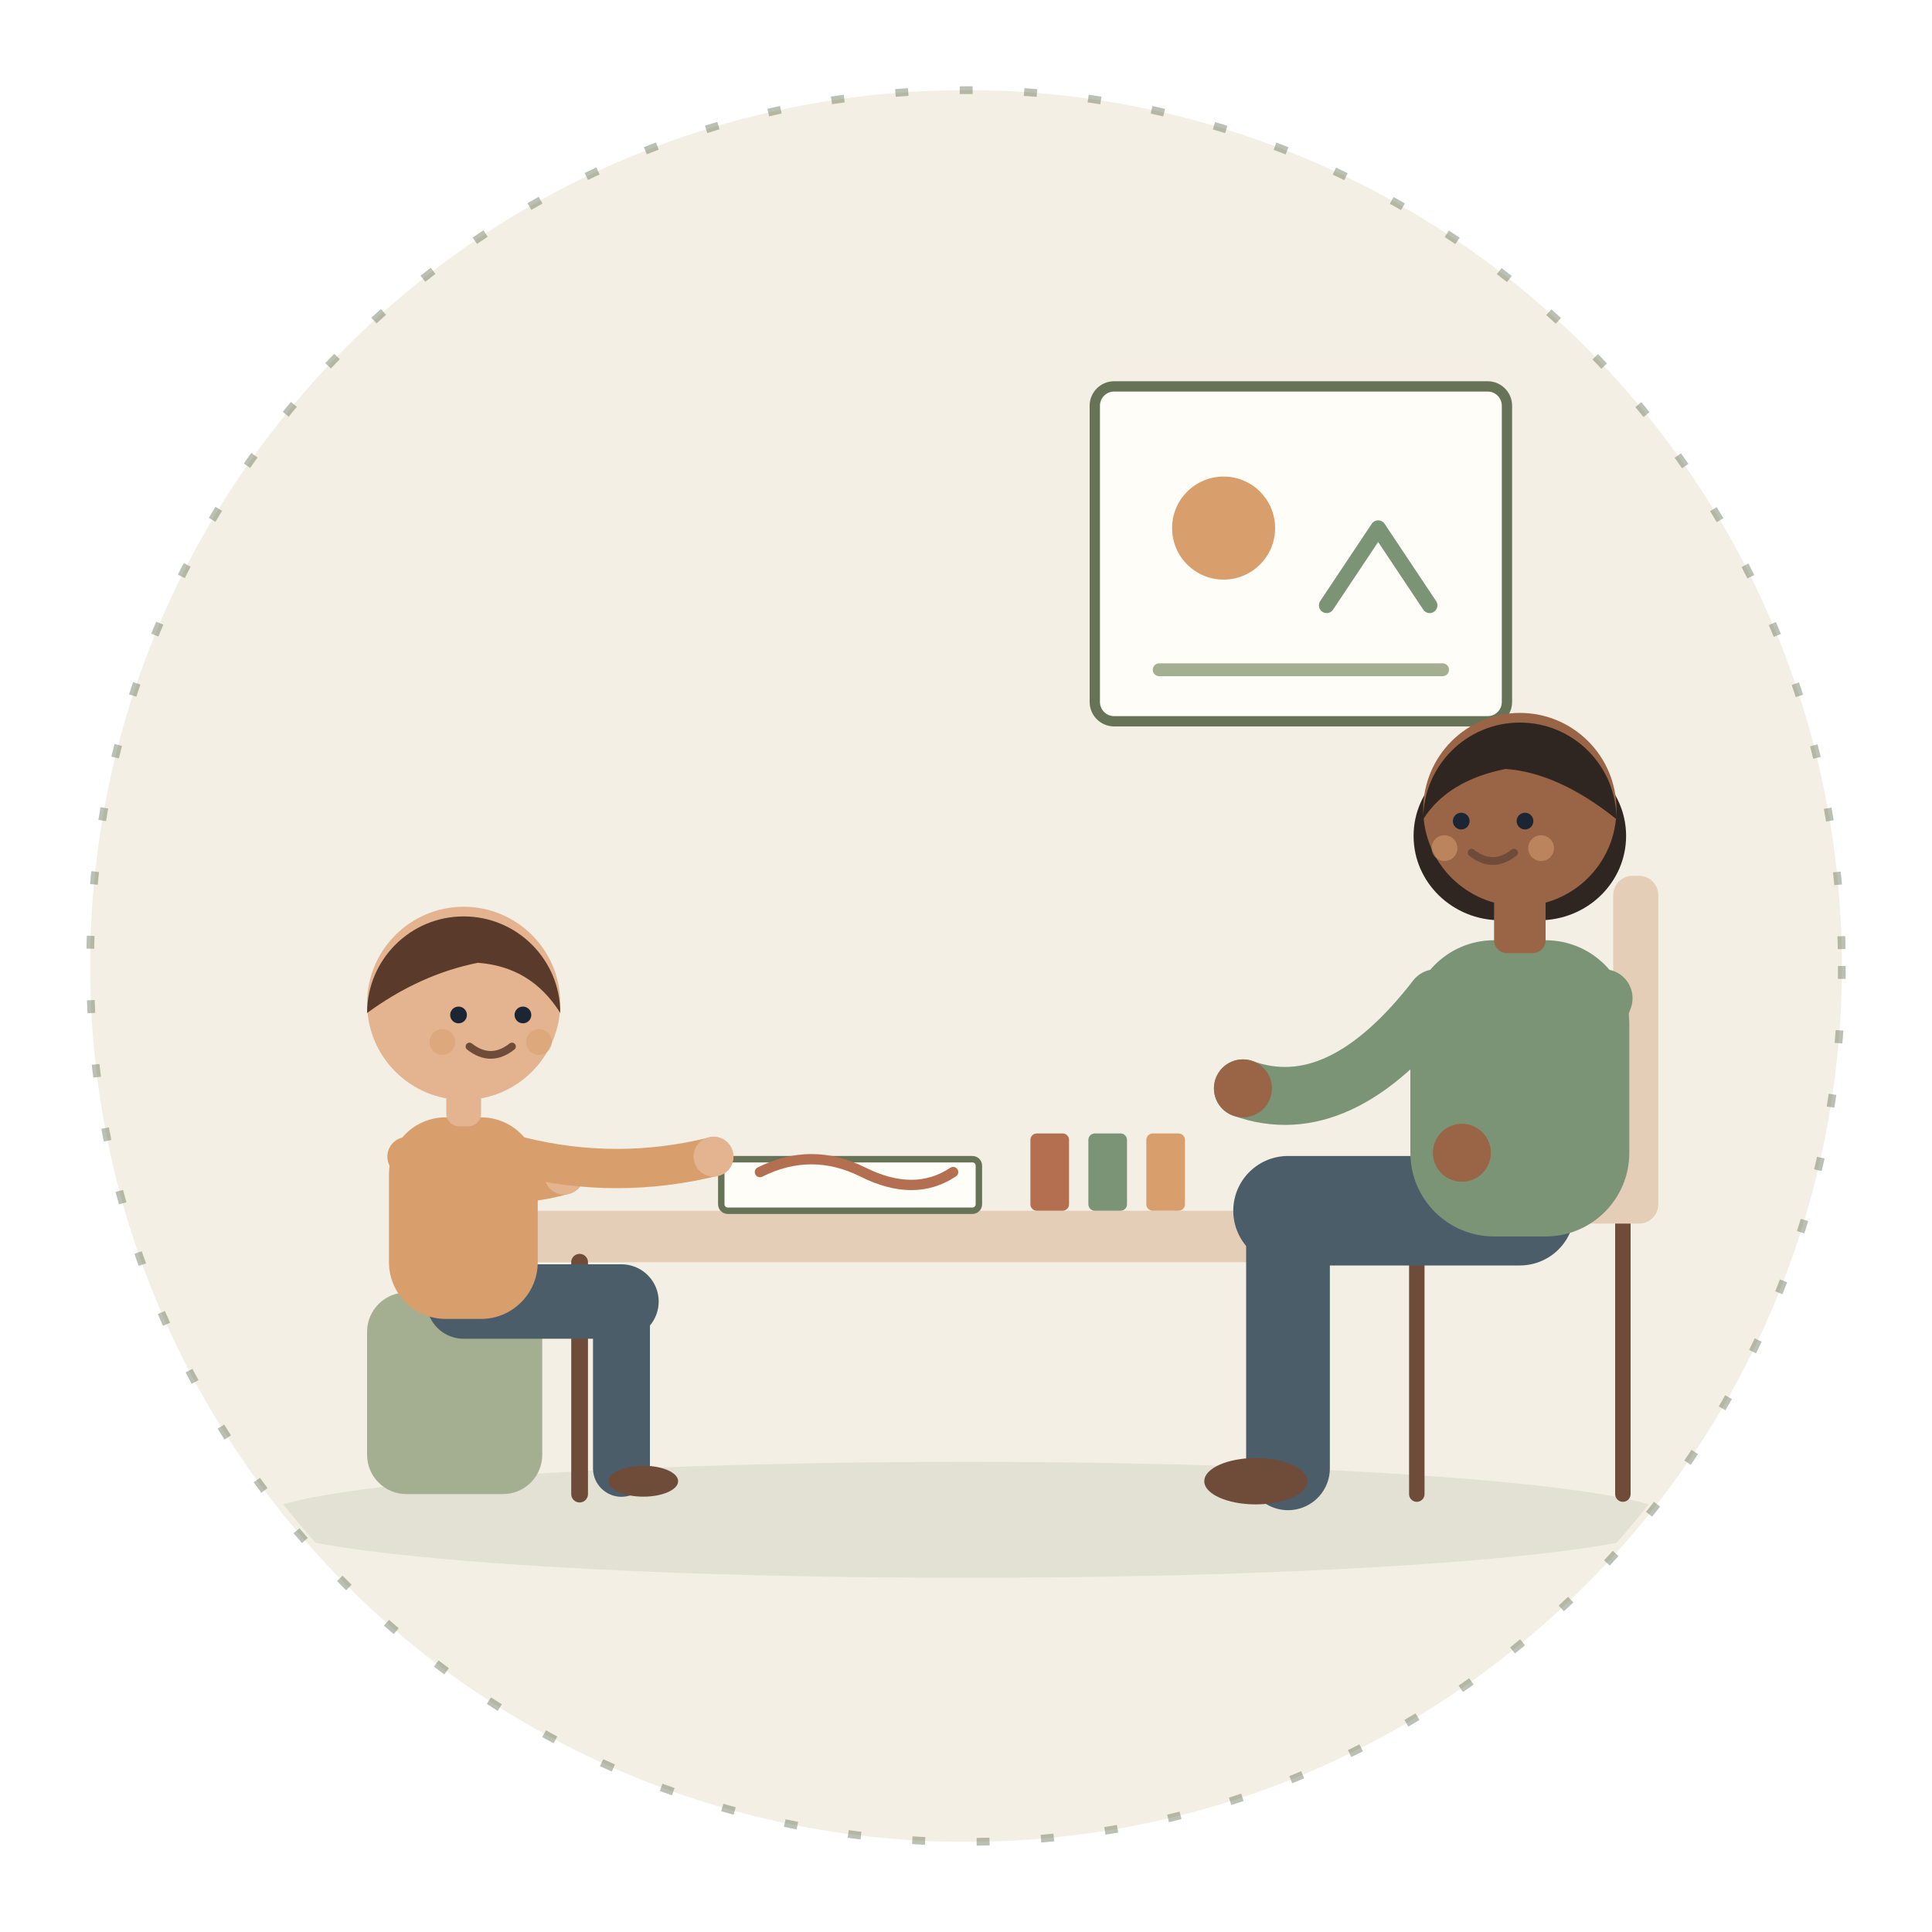
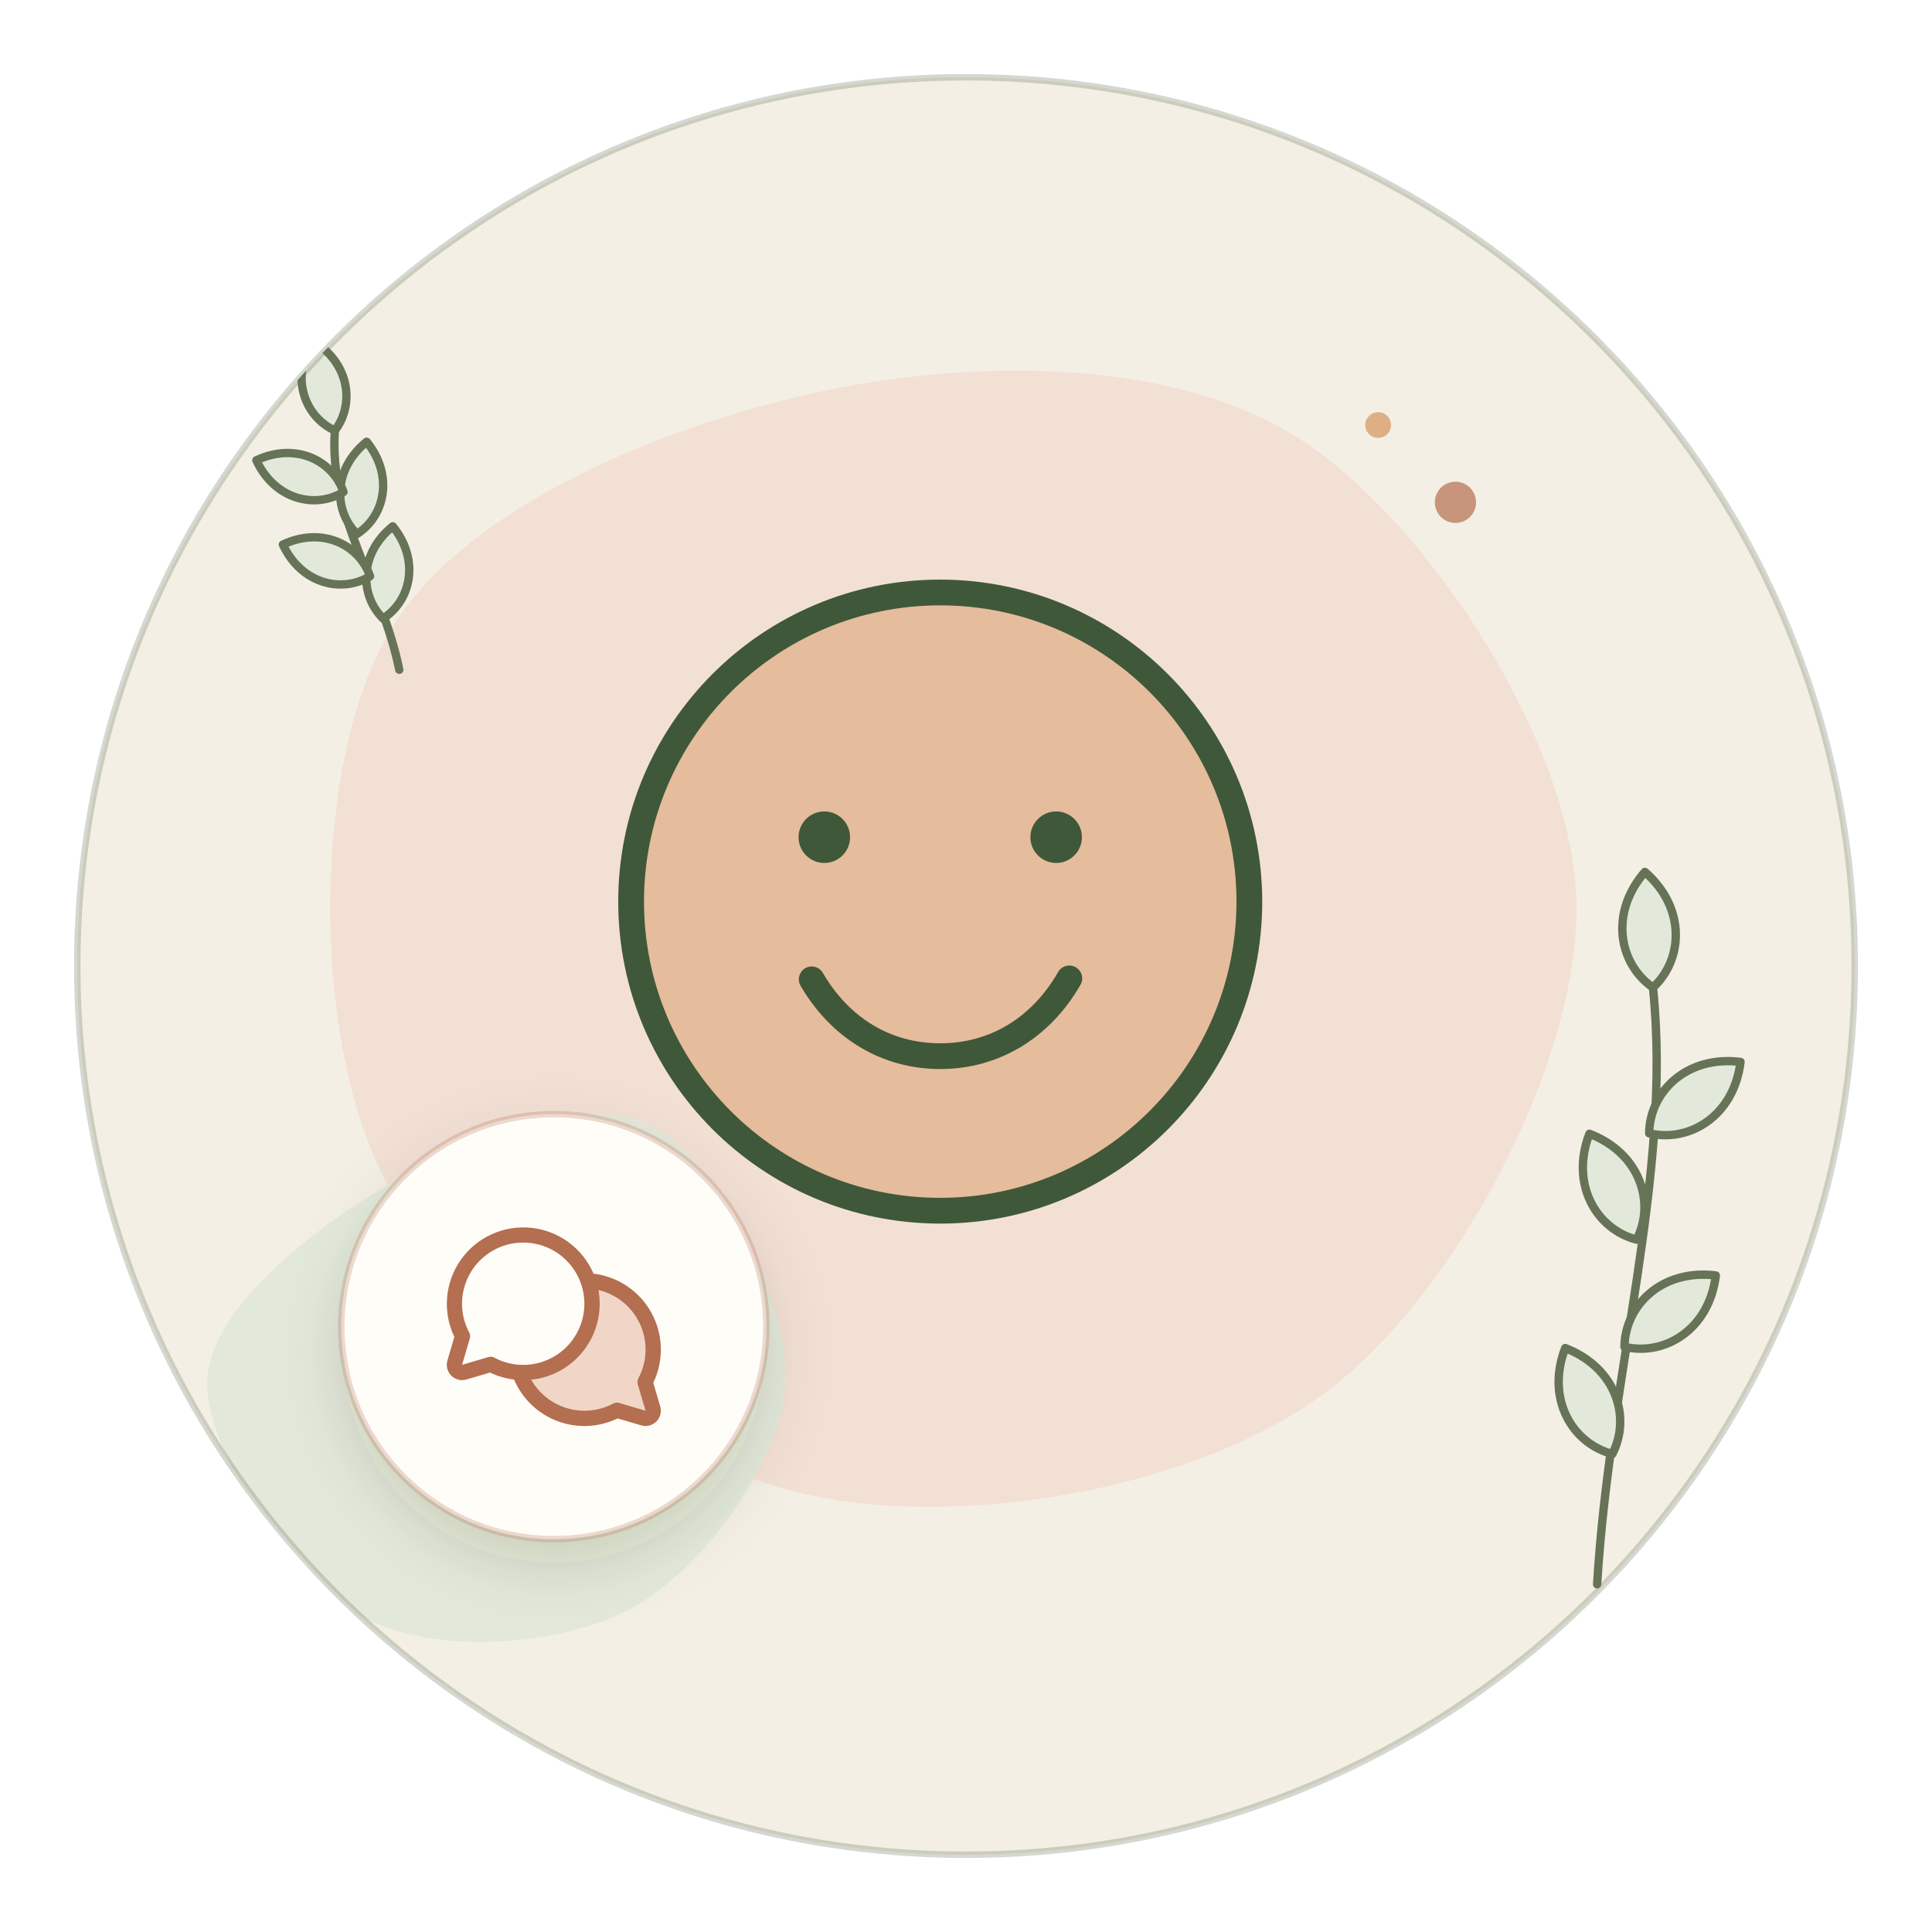
- <svg xmlns="http://www.w3.org/2000/svg" viewBox="0 0 300 300" width="300" height="300" role="img" aria-label="La psicóloga juega y dibuja con un niño en el consultorio">
-   <circle cx="150" cy="150" r="136" fill="#f4efe4" />
-   <circle cx="150" cy="150" r="136" fill="none" stroke="#677357" stroke-width="1.2" stroke-dasharray="2 8" opacity=".45" />
-   <clipPath id="disco">
-     <circle cx="150" cy="150" r="135" />
-   </clipPath>
+ <svg xmlns="http://www.w3.org/2000/svg" viewBox="0 0 300 300" width="300" height="300" role="img" aria-label="Ilustración de psicología infantil: una carita sonriente y globos de diálogo">
+   <defs>
+     <filter id="sombra" x="-40%" y="-40%" width="180%" height="180%">
+       <feDropShadow dx="0" dy="4" stdDeviation="5" flood-color="#2c2a22" flood-opacity=".14" />
+     </filter>
+     <clipPath id="disco">
+       <circle cx="150" cy="150" r="138" />
+     </clipPath>
+   </defs>
+   <circle cx="150" cy="150" r="138" fill="#f4efe4" />
  <g clip-path="url(#disco)">
-     <ellipse cx="150" cy="236" rx="110" ry="9" fill="#677357" opacity=".12" />
-     <rect x="170.0" y="60.0" width="64.0" height="52.0" rx="3.0" fill="#fffdf8" stroke="#677357" stroke-width="1.6" />
-     <circle cx="190.0" cy="82.0" r="8.0" fill="#d89f6d" opacity="1.0" />
-     <path d="M206 94 l8 -12 l8 12" stroke="#7b9476" stroke-width="2.4" fill="none" stroke-linecap="round" stroke-linejoin="round" />
-     <path d="M180 104 h44" stroke="#a4af91" stroke-width="2" fill="none" stroke-linecap="round" stroke-linejoin="round" />
-     <rect x="80.0" y="188.0" width="130.0" height="8.0" rx="3.0" fill="#e4ceb7" />
-     <path d="M90 196 V232 M200 196 V232" stroke="#6f4b39" stroke-width="2.6" fill="none" stroke-linecap="round" stroke-linejoin="round" />
-     <rect x="112.0" y="180.0" width="40.0" height="8.0" rx="1.0" fill="#fffdf8" stroke="#677357" stroke-width="1" />
-     <path d="M118 182 q8 -4 16 0 t14 0" stroke="#b46e50" stroke-width="1.6" fill="none" stroke-linecap="round" stroke-linejoin="round" />
-     <rect x="160.0" y="176.0" width="6.0" height="12.0" rx="1.0" fill="#b46e50" />
-     <rect x="169.0" y="176.0" width="6.0" height="12.0" rx="1.0" fill="#7b9476" />
-     <rect x="178.0" y="176.0" width="6.0" height="12.0" rx="1.0" fill="#d89f6d" />
-     <rect x="57.0" y="200.7" width="27.2" height="31.3" rx="6.1" fill="#a4af91" />
-     <path d="M72.0 202.1 H96.5" stroke="#4b5d68" stroke-width="11.56" fill="none" stroke-linecap="round" stroke-linejoin="round" />
-     <path d="M96.5 202.1 V228.0" stroke="#4b5d68" stroke-width="8.84" fill="none" stroke-linecap="round" stroke-linejoin="round" />
-     <ellipse cx="99.9" cy="230.0" rx="5.4" ry="2.4" fill="#6f4b39" />
-     <rect x="60.4" y="173.5" width="23.1" height="31.3" rx="8.8" fill="#d89f6d" />
-     <rect x="69.3" y="168.1" width="5.4" height="6.8" rx="2.0" fill="#e3b48f" />
-     <circle cx="72.0" cy="155.8" r="15.0" fill="#e3b48f" opacity="1.0" />
-     <path d="M57.0 157.3 A15.0 15.0 0 0 1 87.0 157.3 Q82.5 150.1 74.2 149.5 Q65.2 151.3 57.0 157.3 Z" fill="#5a3a2a" />
-     <circle cx="71.2" cy="157.6" r="1.3" fill="#1c2534" opacity="1.0" />
-     <circle cx="81.2" cy="157.6" r="1.3" fill="#1c2534" opacity="1.0" />
-     <path d="M72.9 162.5 Q76.2 165.1 79.5 162.5" stroke="#6f4b39" stroke-width="1.2" fill="none" stroke-linecap="round" stroke-linejoin="round" />
-     <circle cx="68.7" cy="161.8" r="2.0" fill="#d89f6d" opacity="0.55" />
-     <circle cx="83.7" cy="161.8" r="2.0" fill="#d89f6d" opacity="0.55" />
-     <path d="M63.2 179.6 Q75.4 186.0 87.6 182.4" stroke="#d89f6d" stroke-width="6.1" fill="none" stroke-linecap="round" />
-     <circle cx="87.6" cy="182.4" r="3.1" fill="#e3b48f" opacity="1.0" />
-     <path d="M80.8 179.6 Q95.8 183.3 110.8 179.6" stroke="#d89f6d" stroke-width="6.1" fill="none" stroke-linecap="round" />
-     <circle cx="110.8" cy="179.6" r="3.1" fill="#e3b48f" opacity="1.0" />
-     <path d="M220.0 232 V188.0 M252.0 232 V188.0" stroke="#6f4b39" stroke-width="2.4" fill="none" stroke-linecap="round" stroke-linejoin="round" />
-     <rect x="216.0" y="183.0" width="40.0" height="7.0" rx="3.0" fill="#e4ceb7" />
-     <rect x="250.5" y="136.0" width="7.0" height="54.0" rx="3.0" fill="#e4ceb7" />
-     <rect x="219.5" y="116.7" width="33.0" height="26.2" rx="13.5" fill="#2f2622" />
-     <path d="M236.0 188.0 H200.0" stroke="#4b5d68" stroke-width="17.0" fill="none" stroke-linecap="round" stroke-linejoin="round" />
-     <path d="M200.0 188.0 V228.0" stroke="#4b5d68" stroke-width="13.0" fill="none" stroke-linecap="round" stroke-linejoin="round" />
-     <ellipse cx="195.0" cy="230.0" rx="8.0" ry="3.6" fill="#6f4b39" />
-     <rect x="219.0" y="146.0" width="34.0" height="46.0" rx="13.0" fill="#7b9476" />
-     <rect x="232.0" y="138.0" width="8.0" height="10.0" rx="2.0" fill="#9a6446" />
-     <circle cx="236.0" cy="125.7" r="15.0" fill="#9a6446" opacity="1.0" />
-     <path d="M221.0 127.2 A15.0 15.0 0 0 1 251.0 127.2 Q242.0 120.0 233.8 119.4 Q224.8 121.2 221.0 127.2 Z" fill="#2f2622" />
-     <circle cx="226.9" cy="127.5" r="1.3" fill="#1c2534" opacity="1.0" />
-     <circle cx="236.8" cy="127.5" r="1.3" fill="#1c2534" opacity="1.0" />
-     <path d="M228.5 132.4 Q231.8 135.0 235.1 132.4" stroke="#6f4b39" stroke-width="1.2" fill="none" stroke-linecap="round" stroke-linejoin="round" />
-     <circle cx="224.3" cy="131.7" r="2.0" fill="#d89f6d" opacity="0.55" />
-     <circle cx="239.3" cy="131.7" r="2.0" fill="#d89f6d" opacity="0.55" />
-     <path d="M223.0 155.0 Q208.0 174.4 193.0 169.0" stroke="#7b9476" stroke-width="9.0" fill="none" stroke-linecap="round" />
-     <circle cx="193.0" cy="169.0" r="4.5" fill="#9a6446" opacity="1.0" />
-     <path d="M249.0 155.0 Q238.0 184.4 227.0 179.0" stroke="#7b9476" stroke-width="9.0" fill="none" stroke-linecap="round" />
-     <circle cx="227.0" cy="179.0" r="4.5" fill="#9a6446" opacity="1.0" />
+     <path d="M244.8 140.0 C245.4 164.5 226.4 200.5 206.4 215.8 C186.5 231.1 149.6 237.6 125.0 232.0 C100.5 226.3 70.0 204.0 59.1 181.8 C48.3 159.6 48.7 118.8 60.1 98.7 C71.6 78.5 104.1 65.7 127.9 60.7 C151.7 55.7 183.3 55.5 202.8 68.8 C222.3 82.0 244.2 115.5 244.8 140.0 Z" fill="#f3e0d4" />
+     <path d="M122.0 214.0 C121.7 226.5 109.4 243.3 98.5 249.5 C87.6 255.7 67.6 257.1 56.5 251.2 C45.5 245.3 31.5 225.2 32.2 214.0 C32.9 202.8 49.1 190.4 60.6 183.8 C72.0 177.2 90.5 169.6 100.7 174.6 C111.0 179.6 122.4 201.5 122.0 214.0 Z" fill="#e3e9da" />
+     <g transform="translate(248 246) rotate(14) scale(-1.0 1.0)" fill="none" stroke="#677357" stroke-width="1.30" stroke-linecap="round" stroke-linejoin="round">
+       <path d="M0 0 C6 -32.2 4 -64.4 14 -92.0" />
+       <path d="M0 0 C5 -4 6 -12 0 -18 C-6 -12 -5 -4 0 0 Z" transform="translate(2.6 -20.2) rotate(38)" fill="#e3e9da" />
+       <path d="M0 0 C5 -4 6 -12 0 -18 C-6 -12 -5 -4 0 0 Z" transform="translate(4.8 -36.8) rotate(-38)" fill="#e3e9da" />
+       <path d="M0 0 C5 -4 6 -12 0 -18 C-6 -12 -5 -4 0 0 Z" transform="translate(7.0 -53.4) rotate(38)" fill="#e3e9da" />
+       <path d="M0 0 C5 -4 6 -12 0 -18 C-6 -12 -5 -4 0 0 Z" transform="translate(9.1 -69.9) rotate(-38)" fill="#e3e9da" />
+       <path d="M0 0 C5 -4 6 -12 0 -18 C-6 -12 -5 -4 0 0 Z" transform="translate(14 -92.0) rotate(18)" fill="#e3e9da" />
+     </g>
+     <g transform="translate(62 104) rotate(-32) scale(0.8 0.8)" fill="none" stroke="#677357" stroke-width="1.62" stroke-linecap="round" stroke-linejoin="round">
+       <path d="M0 0 C6 -16.1 4 -32.2 14 -46.0" />
+       <path d="M0 0 C5 -4 6 -12 0 -18 C-6 -12 -5 -4 0 0 Z" transform="translate(2.6 -10.1) rotate(38)" fill="#e3e9da" />
+       <path d="M0 0 C5 -4 6 -12 0 -18 C-6 -12 -5 -4 0 0 Z" transform="translate(4.8 -18.4) rotate(-38)" fill="#e3e9da" />
+       <path d="M0 0 C5 -4 6 -12 0 -18 C-6 -12 -5 -4 0 0 Z" transform="translate(7.0 -26.7) rotate(38)" fill="#e3e9da" />
+       <path d="M0 0 C5 -4 6 -12 0 -18 C-6 -12 -5 -4 0 0 Z" transform="translate(9.1 -35.0) rotate(-38)" fill="#e3e9da" />
+       <path d="M0 0 C5 -4 6 -12 0 -18 C-6 -12 -5 -4 0 0 Z" transform="translate(14 -46.0) rotate(18)" fill="#e3e9da" />
+     </g>
+     <g transform="translate(82.0 76.0) scale(0.5)">
+       <path d="M224,128a96,96,0,1,1-96-96A96,96,0,0,1,224,128Z" fill="#d89f6d" opacity="0.55" />
+       <g fill="#3f5839">
+         <path d="M171.46,154c-9.55,16.52-25.39,26-43.46,26s-33.91-9.48-43.46-26a4,4,0,0,1,6.92-4c8.21,14.19,21.19,22,36.54,22s28.33-7.81,36.54-22a4,4,0,1,1,6.92,4ZM228,128A100,100,0,1,1,128,28,100.11,100.11,0,0,1,228,128Zm-8,0a92,92,0,1,0-92,92A92.1,92.1,0,0,0,220,128ZM92,116a8,8,0,1,0-8-8A8,8,0,0,0,92,116Zm72-16a8,8,0,1,0,8,8A8,8,0,0,0,164,100Z" />
+       </g>
+     </g>
+     <circle cx="86" cy="206" r="33" fill="#fffdf8" filter="url(#sombra)" />
+     <circle cx="86" cy="206" r="33" fill="none" stroke="#b46e50" stroke-opacity=".25" stroke-width="1" />
+     <g transform="translate(67.0 187.0) scale(0.1484)">
+       <path d="M231.66,213.73a8,8,0,0,1-9.93,9.93L194,215.5A72.05,72.05,0,0,1,92.06,175.89h0c1.31.07,2.62.11,3.94.11a72,72,0,0,0,67.93-95.88h0A72,72,0,0,1,223.5,186Z" fill="#f1d6c7" opacity="1" />
+       <g fill="#b46e50">
+         <path d="M232.07,186.76a80,80,0,0,0-62.5-114.17A80,80,0,1,0,23.93,138.76l-7.27,24.71a16,16,0,0,0,19.87,19.87l24.71-7.27a80.39,80.39,0,0,0,25.18,7.35,80,80,0,0,0,108.34,40.65l24.71,7.27a16,16,0,0,0,19.87-19.86ZM62,159.5a8.28,8.28,0,0,0-2.26.32L32,168l8.17-27.76a8,8,0,0,0-.63-6,64,64,0,1,1,26.26,26.26A8,8,0,0,0,62,159.5Zm153.79,28.73L224,216l-27.76-8.17a8,8,0,0,0-6,.63,64.05,64.05,0,0,1-85.87-24.88A79.93,79.93,0,0,0,174.7,89.71a64,64,0,0,1,41.75,92.48A8,8,0,0,0,215.82,188.23Z" />
+       </g>
+     </g>
+     <circle cx="226" cy="78" r="3.2" fill="#b46e50" opacity=".7" />
+     <circle cx="214" cy="66" r="2" fill="#d89f6d" opacity=".8" />
  </g>
+   <circle cx="150" cy="150" r="138" fill="none" stroke="#677357" stroke-opacity=".28" stroke-width="1" />
</svg>
